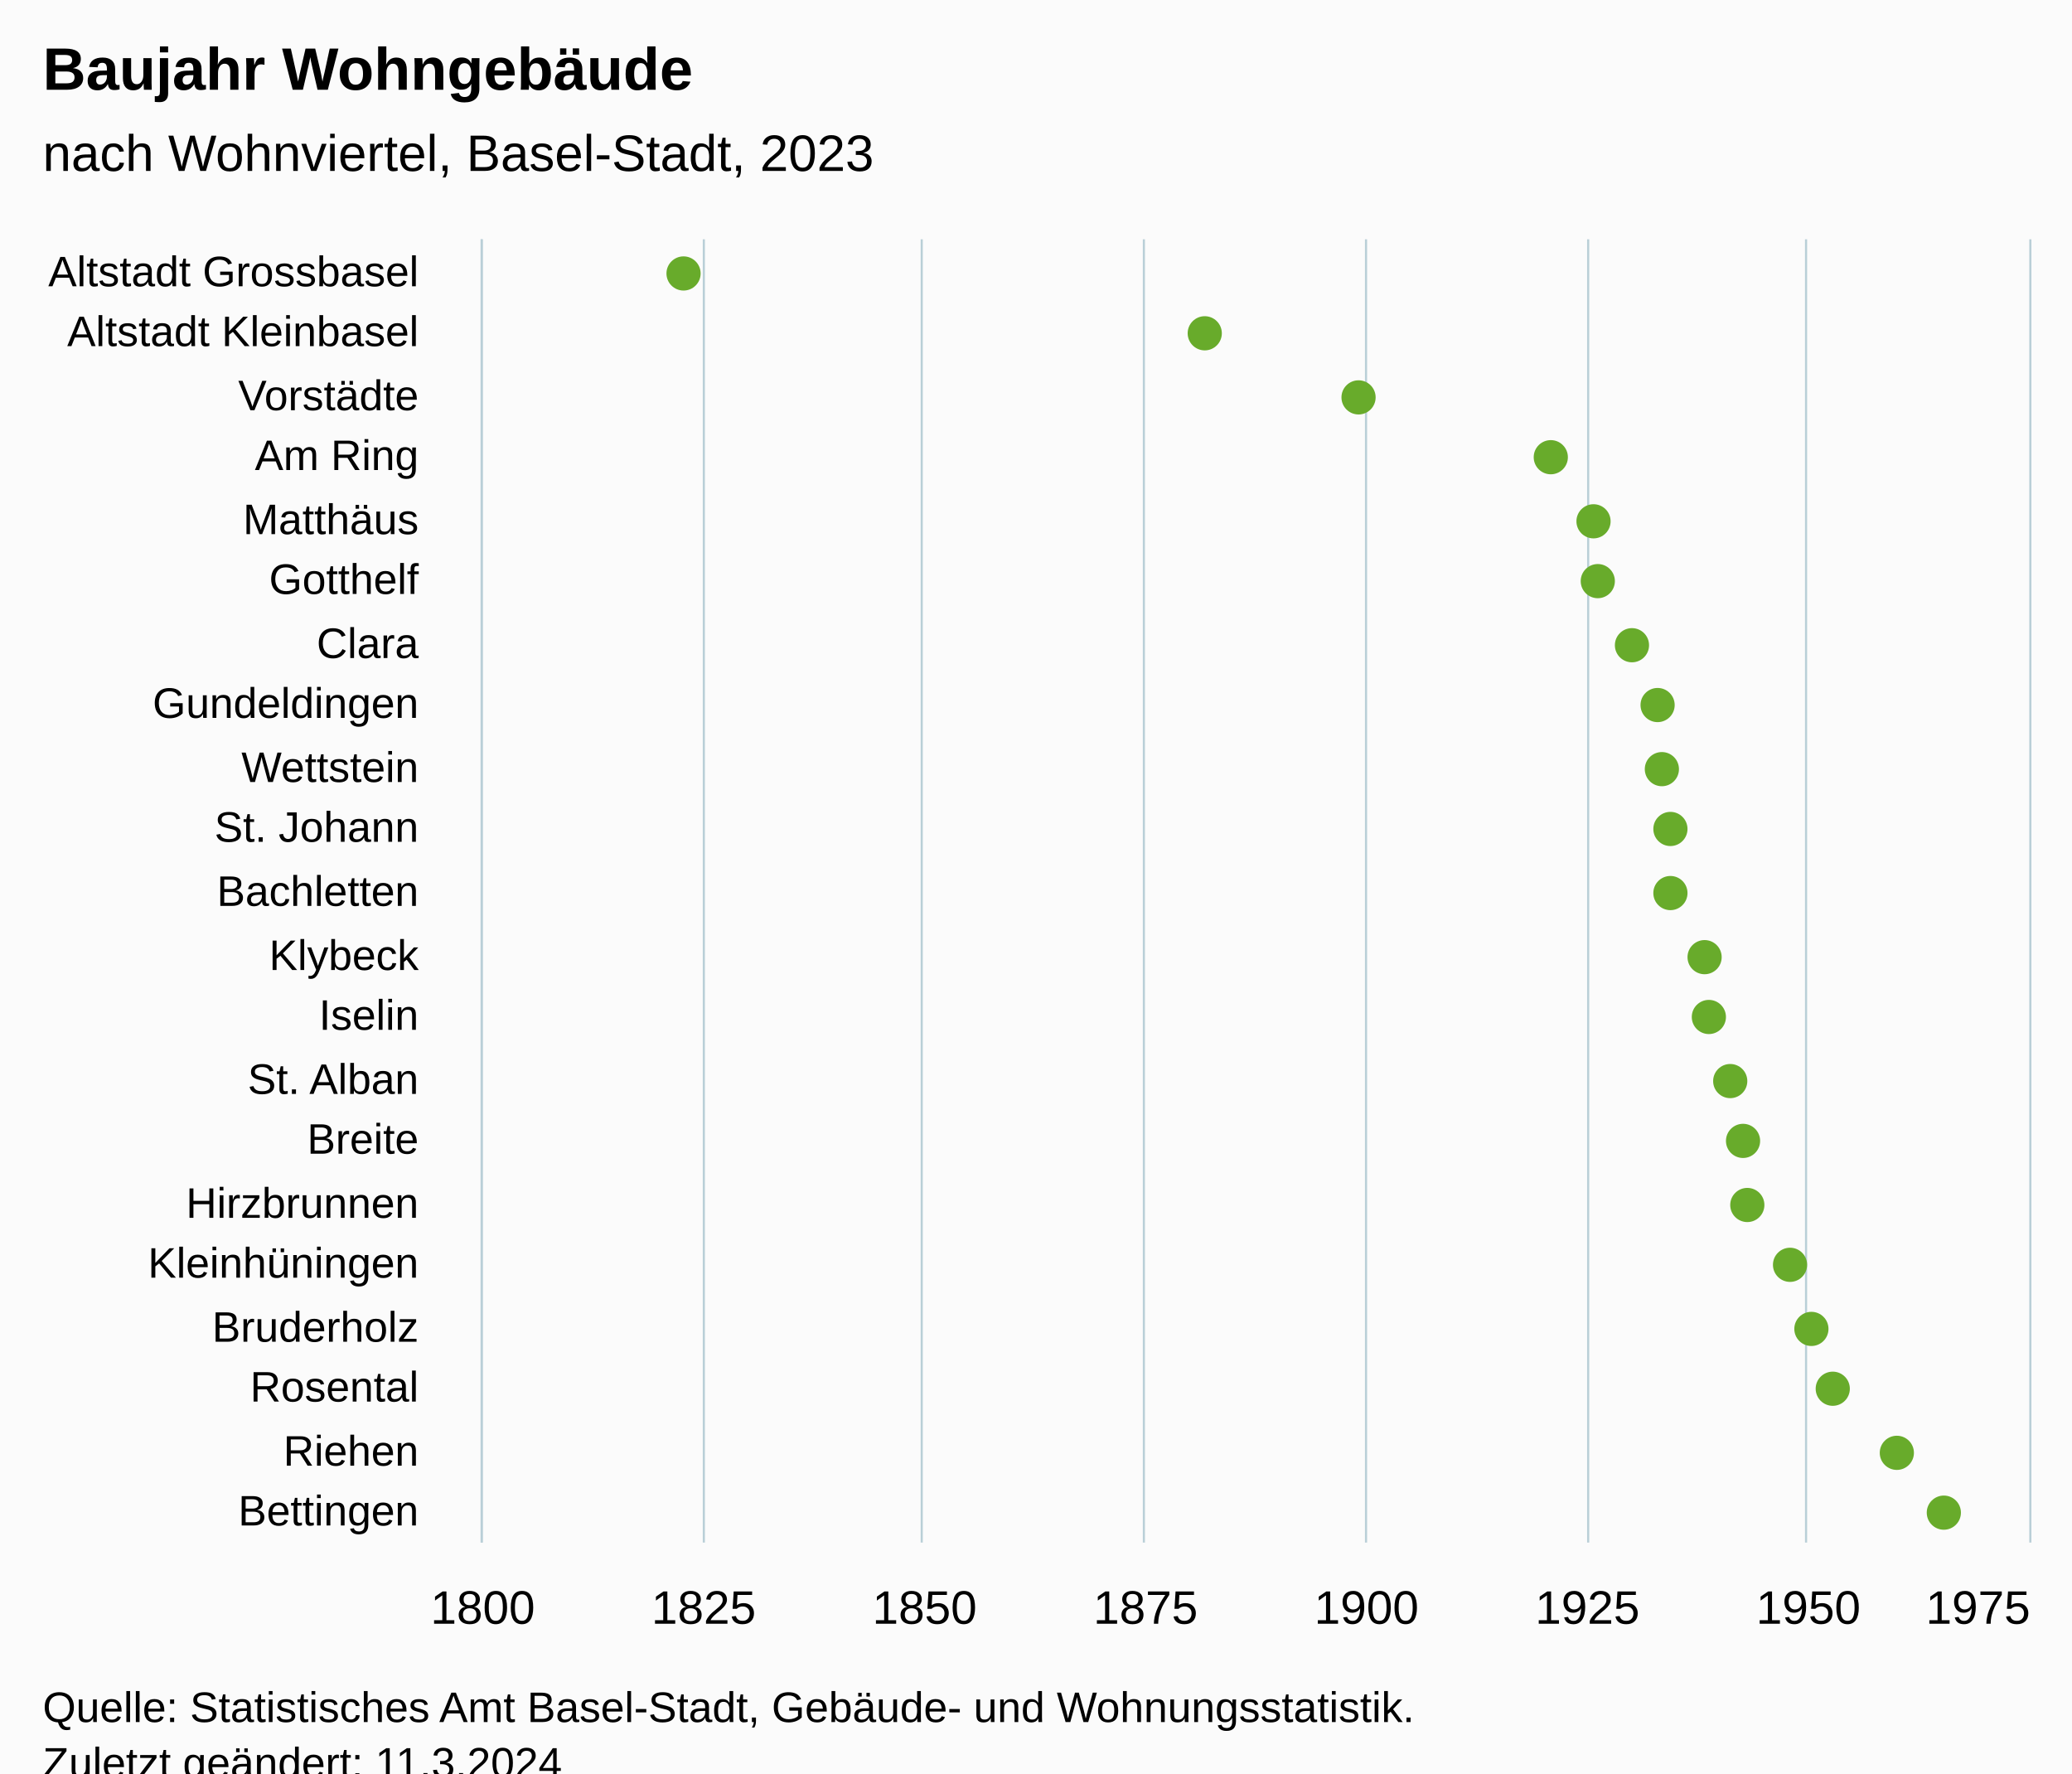
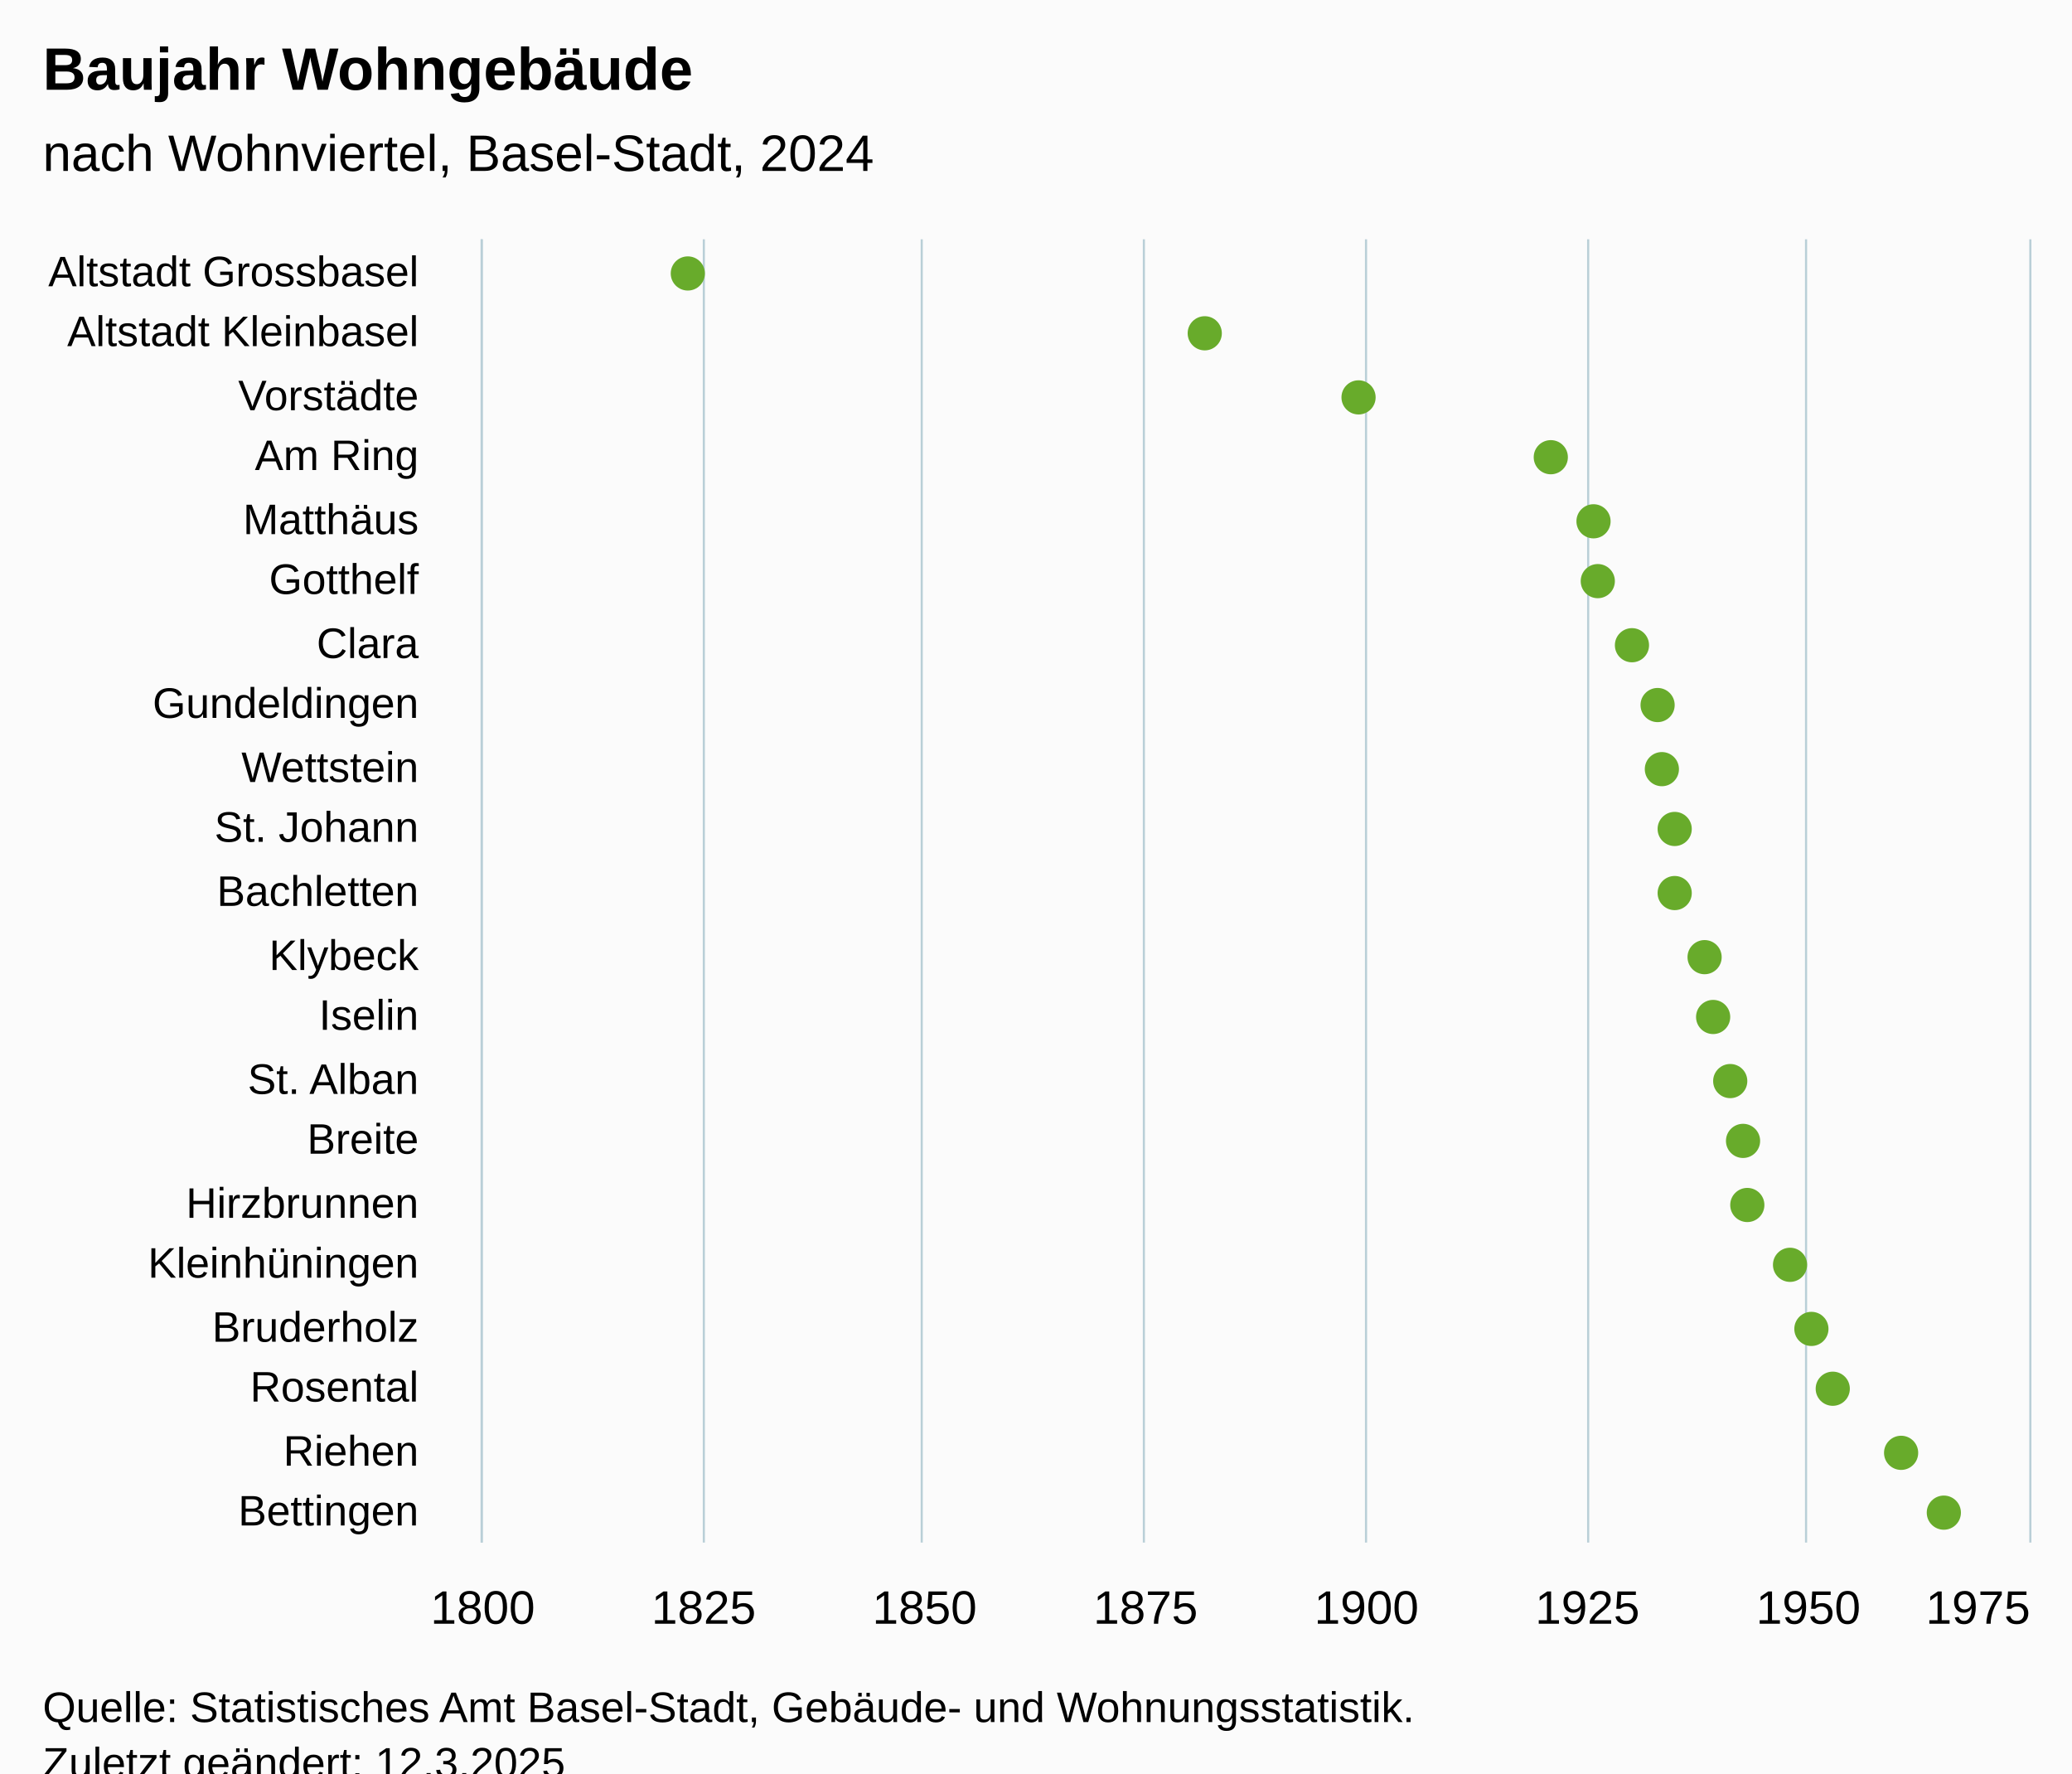
<svg xmlns="http://www.w3.org/2000/svg" version="1.1" class="highcharts-root" style="font-family:Arial;font-size:12px;" viewBox="0 0 485 415">
  <defs>
-     <clipPath id="highcharts-m5e08ah-49-">
+     <clipPath id="highcharts-3zx8wm7-49-">
      <rect x="0" y="0" width="305" height="362" fill="none" />
    </clipPath>
-     <clipPath id="highcharts-m5e08ah-71-">
+     <clipPath id="highcharts-3zx8wm7-71-">
      <rect x="0" y="0" width="305" height="362" fill="none" />
    </clipPath>
-     <clipPath id="highcharts-m5e08ah-93-">
+     <clipPath id="highcharts-3zx8wm7-93-">
      <rect x="113" y="56" width="362" height="305" fill="none" />
    </clipPath>
  </defs>
  <rect fill="#fbfbfb" class="highcharts-background" x="0" y="0" width="485" height="428" rx="0" ry="0" />
  <rect fill="none" class="highcharts-plot-background" x="113" y="56" width="362" height="305" />
  <g class="highcharts-pane-group" data-z-index="0" />
  <g class="highcharts-grid highcharts-xaxis-grid" data-z-index="1">
    <path fill="none" data-z-index="1" class="highcharts-grid-line" d="M 113 71.5 L 475 71.5" opacity="1" />
    <path fill="none" data-z-index="1" class="highcharts-grid-line" d="M 113 85.5 L 475 85.5" opacity="1" />
    <path fill="none" data-z-index="1" class="highcharts-grid-line" d="M 113 100.5 L 475 100.5" opacity="1" />
    <path fill="none" data-z-index="1" class="highcharts-grid-line" d="M 113 114.5 L 475 114.5" opacity="1" />
    <path fill="none" data-z-index="1" class="highcharts-grid-line" d="M 113 129.5 L 475 129.5" opacity="1" />
    <path fill="none" data-z-index="1" class="highcharts-grid-line" d="M 113 143.5 L 475 143.5" opacity="1" />
    <path fill="none" data-z-index="1" class="highcharts-grid-line" d="M 113 158.5 L 475 158.5" opacity="1" />
    <path fill="none" data-z-index="1" class="highcharts-grid-line" d="M 113 172.5 L 475 172.5" opacity="1" />
    <path fill="none" data-z-index="1" class="highcharts-grid-line" d="M 113 187.5 L 475 187.5" opacity="1" />
    <path fill="none" data-z-index="1" class="highcharts-grid-line" d="M 113 201.5 L 475 201.5" opacity="1" />
    <path fill="none" data-z-index="1" class="highcharts-grid-line" d="M 113 216.5 L 475 216.5" opacity="1" />
    <path fill="none" data-z-index="1" class="highcharts-grid-line" d="M 113 230.5 L 475 230.5" opacity="1" />
    <path fill="none" data-z-index="1" class="highcharts-grid-line" d="M 113 245.5 L 475 245.5" opacity="1" />
    <path fill="none" data-z-index="1" class="highcharts-grid-line" d="M 113 259.5 L 475 259.5" opacity="1" />
    <path fill="none" data-z-index="1" class="highcharts-grid-line" d="M 113 274.5 L 475 274.5" opacity="1" />
    <path fill="none" data-z-index="1" class="highcharts-grid-line" d="M 113 288.5 L 475 288.5" opacity="1" />
    <path fill="none" data-z-index="1" class="highcharts-grid-line" d="M 113 303.5 L 475 303.5" opacity="1" />
    <path fill="none" data-z-index="1" class="highcharts-grid-line" d="M 113 317.5 L 475 317.5" opacity="1" />
    <path fill="none" data-z-index="1" class="highcharts-grid-line" d="M 113 332.5 L 475 332.5" opacity="1" />
    <path fill="none" data-z-index="1" class="highcharts-grid-line" d="M 113 346.5 L 475 346.5" opacity="1" />
    <path fill="none" data-z-index="1" class="highcharts-grid-line" d="M 113 361.5 L 475 361.5" opacity="1" />
    <path fill="none" data-z-index="1" class="highcharts-grid-line" d="M 113 56.5 L 475 56.5" opacity="1" />
  </g>
  <g class="highcharts-grid highcharts-yaxis-grid" data-z-index="1">
    <path fill="none" stroke="#B9CFD7" stroke-width="0.5" data-z-index="1" class="highcharts-grid-line" d="M 112.75 56 L 112.75 361" opacity="1" />
    <path fill="none" stroke="#B9CFD7" stroke-width="0.5" data-z-index="1" class="highcharts-grid-line" d="M 164.75 56 L 164.75 361" opacity="1" />
    <path fill="none" stroke="#B9CFD7" stroke-width="0.5" data-z-index="1" class="highcharts-grid-line" d="M 215.75 56 L 215.75 361" opacity="1" />
    <path fill="none" stroke="#B9CFD7" stroke-width="0.5" data-z-index="1" class="highcharts-grid-line" d="M 267.75 56 L 267.75 361" opacity="1" />
    <path fill="none" stroke="#B9CFD7" stroke-width="0.5" data-z-index="1" class="highcharts-grid-line" d="M 319.75 56 L 319.75 361" opacity="1" />
    <path fill="none" stroke="#B9CFD7" stroke-width="0.5" data-z-index="1" class="highcharts-grid-line" d="M 371.75 56 L 371.75 361" opacity="1" />
    <path fill="none" stroke="#B9CFD7" stroke-width="0.5" data-z-index="1" class="highcharts-grid-line" d="M 422.75 56 L 422.75 361" opacity="1" />
    <path fill="none" stroke="#B9CFD7" stroke-width="0.5" data-z-index="1" class="highcharts-grid-line" d="M 475.25 56 L 475.25 361" opacity="1" />
  </g>
  <rect fill="none" class="highcharts-plot-border" data-z-index="1" x="113" y="56" width="362" height="305" />
  <g class="highcharts-axis highcharts-xaxis" data-z-index="2">
    <path fill="none" class="highcharts-axis-line" stroke="#B9CFD7" stroke-width="0.5" data-z-index="7" d="M 112.75 56 L 112.75 361" />
  </g>
  <g class="highcharts-axis highcharts-yaxis" data-z-index="2">
    <path fill="none" class="highcharts-axis-line" data-z-index="7" d="M 113 361 L 475 361" />
  </g>
  <g class="highcharts-series-group" data-z-index="3">
-     <g class="highcharts-series highcharts-series-0 highcharts-scatter-series" data-z-index="0.1" opacity="1" transform="translate(475,361) rotate(90) scale(-1,1) scale(1 1)" clip-path="url(#highcharts-m5e08ah-71-)" />
+     <g class="highcharts-series highcharts-series-0 highcharts-scatter-series" data-z-index="0.1" opacity="1" transform="translate(475,361) rotate(90) scale(-1,1) scale(1 1)" clip-path="url(#highcharts-3zx8wm7-71-)" />
    <g class="highcharts-markers highcharts-series-0 highcharts-scatter-series" data-z-index="0.1" opacity="1" transform="translate(475,361) rotate(90) scale(-1,1) scale(1 1)" clip-path="none">
-       <path fill="#68AB2B" d="M 297 319 A 4 4 0 1 1 297.004 319 Z" opacity="1" class="highcharts-point" />
+       <path fill="#68AB2B" d="M 297 318 A 4 4 0 1 1 297.004 318 Z" opacity="1" class="highcharts-point" />
      <path fill="#68AB2B" d="M 283 197 A 4 4 0 1 1 283.004 197 Z" opacity="1" class="highcharts-point" />
      <path fill="#68AB2B" d="M 268 161 A 4 4 0 1 1 268.004 161 Z" opacity="1" class="highcharts-point" />
      <path fill="#68AB2B" d="M 254 116 A 4 4 0 1 1 254.004 116 Z" opacity="1" class="highcharts-point" />
      <path fill="#68AB2B" d="M 239 106 A 4 4 0 1 1 239.004 106 Z" opacity="1" class="highcharts-point" />
      <path fill="#68AB2B" d="M 225 105 A 4 4 0 1 1 225.004 105 Z" opacity="1" class="highcharts-point" />
      <path fill="#68AB2B" d="M 210 97 A 4 4 0 1 1 210.004 97 Z" opacity="1" class="highcharts-point" />
      <path fill="#68AB2B" d="M 196 91 A 4 4 0 1 1 196.004 91 Z" opacity="1" class="highcharts-point" />
      <path fill="#68AB2B" d="M 181 90 A 4 4 0 1 1 181.004 90 Z" opacity="1" class="highcharts-point" />
-       <path fill="#68AB2B" d="M 167 88 A 4 4 0 1 1 167.004 88 Z" opacity="1" class="highcharts-point" />
-       <path fill="#68AB2B" d="M 152 88 A 4 4 0 1 1 152.004 88 Z" opacity="1" class="highcharts-point" />
+       <path fill="#68AB2B" d="M 167 87 A 4 4 0 1 1 167.004 87 Z" opacity="1" class="highcharts-point" />
+       <path fill="#68AB2B" d="M 152 87 A 4 4 0 1 1 152.004 87 Z" opacity="1" class="highcharts-point" />
      <path fill="#68AB2B" d="M 137 80 A 4 4 0 1 1 137.004 80 Z" opacity="1" class="highcharts-point" />
-       <path fill="#68AB2B" d="M 123 79 A 4 4 0 1 1 123.004 79 Z" opacity="1" class="highcharts-point" />
+       <path fill="#68AB2B" d="M 123 78 A 4 4 0 1 1 123.004 78 Z" opacity="1" class="highcharts-point" />
      <path fill="#68AB2B" d="M 108 74 A 4 4 0 1 1 108.004 74 Z" opacity="1" class="highcharts-point" />
      <path fill="#68AB2B" d="M 94 71 A 4 4 0 1 1 94.004 71 Z" opacity="1" class="highcharts-point" />
      <path fill="#68AB2B" d="M 79 70 A 4 4 0 1 1 79.004 70 Z" opacity="1" class="highcharts-point" />
      <path fill="#68AB2B" d="M 65 60 A 4 4 0 1 1 65.004 60 Z" opacity="1" class="highcharts-point" />
      <path fill="#68AB2B" d="M 50 55 A 4 4 0 1 1 50.004 55 Z" opacity="1" class="highcharts-point" />
      <path fill="#68AB2B" d="M 36 50 A 4 4 0 1 1 36.004 50 Z" opacity="1" class="highcharts-point" />
-       <path fill="#68AB2B" d="M 21 35 A 4 4 0 1 1 21.004 35 Z" opacity="1" class="highcharts-point" />
+       <path fill="#68AB2B" d="M 21 34 A 4 4 0 1 1 21.004 34 Z" opacity="1" class="highcharts-point" />
      <path fill="#68AB2B" d="M 7 24 A 4 4 0 1 1 7.004 24 Z" opacity="1" class="highcharts-point" />
    </g>
-     <g class="highcharts-series highcharts-series-1 highcharts-scatter-series highcharts-color-0" visibility="hidden" data-z-index="0.1" opacity="1" transform="translate(475,361) rotate(90) scale(-1,1) scale(1 1)" clip-path="url(#highcharts-m5e08ah-71-)" />
+     <g class="highcharts-series highcharts-series-1 highcharts-scatter-series highcharts-color-0" visibility="hidden" data-z-index="0.1" opacity="1" transform="translate(475,361) rotate(90) scale(-1,1) scale(1 1)" clip-path="url(#highcharts-3zx8wm7-71-)" />
    <g class="highcharts-markers highcharts-series-1 highcharts-scatter-series highcharts-color-0" visibility="hidden" data-z-index="0.1" opacity="1" transform="translate(475,361) rotate(90) scale(-1,1) scale(1 1)" clip-path="none" />
  </g>
  <text x="10" text-anchor="start" class="highcharts-title" data-z-index="4" style="color:#000000;font-size:14px;font-weight:bold;font-family:Arial;fill:#000000;" y="21">
    <tspan>Baujahr Wohngebäude</tspan>
  </text>
  <text x="10" text-anchor="start" class="highcharts-subtitle" data-z-index="4" style="color:#000000;font-size:12px;font-weight:normal;font-family:Arial;fill:#000000;" y="40">
-     <tspan>nach Wohnviertel, Basel-Stadt, 2023</tspan>
+     <tspan>nach Wohnviertel, Basel-Stadt, 2024</tspan>
  </text>
  <text x="10" text-anchor="start" class="highcharts-caption" data-z-index="4" style="color:#666666;fill:#666666;" y="395" />
  <g class="highcharts-axis-labels highcharts-xaxis-labels" data-z-index="7">
    <text x="98" style="color:#000000;cursor:default;font-size:10px;fill:#000000;" text-anchor="end" transform="translate(0,0)" y="67" opacity="1">
      <tspan>Altstadt Grossbasel</tspan>
    </text>
    <text x="98" style="color:#000000;cursor:default;font-size:10px;fill:#000000;" text-anchor="end" transform="translate(0,0)" y="81" opacity="1">
      <tspan>Altstadt Kleinbasel</tspan>
    </text>
    <text x="98" style="color:#000000;cursor:default;font-size:10px;fill:#000000;" text-anchor="end" transform="translate(0,0)" y="96" opacity="1">Vorstädte</text>
    <text x="98" style="color:#000000;cursor:default;font-size:10px;fill:#000000;" text-anchor="end" transform="translate(0,0)" y="110" opacity="1">
      <tspan>Am Ring</tspan>
    </text>
    <text x="98" style="color:#000000;cursor:default;font-size:10px;fill:#000000;" text-anchor="end" transform="translate(0,0)" y="125" opacity="1">Matthäus</text>
    <text x="98" style="color:#000000;cursor:default;font-size:10px;fill:#000000;" text-anchor="end" transform="translate(0,0)" y="139" opacity="1">Gotthelf</text>
    <text x="98" style="color:#000000;cursor:default;font-size:10px;fill:#000000;" text-anchor="end" transform="translate(0,0)" y="154" opacity="1">Clara</text>
    <text x="98" style="color:#000000;cursor:default;font-size:10px;fill:#000000;" text-anchor="end" transform="translate(0,0)" y="168" opacity="1">Gundeldingen</text>
    <text x="98" style="color:#000000;cursor:default;font-size:10px;fill:#000000;" text-anchor="end" transform="translate(0,0)" y="183" opacity="1">Wettstein</text>
    <text x="98" style="color:#000000;cursor:default;font-size:10px;fill:#000000;" text-anchor="end" transform="translate(0,0)" y="197" opacity="1">
      <tspan>St. Johann</tspan>
    </text>
    <text x="98" style="color:#000000;cursor:default;font-size:10px;fill:#000000;" text-anchor="end" transform="translate(0,0)" y="212" opacity="1">Bachletten</text>
    <text x="98" style="color:#000000;cursor:default;font-size:10px;fill:#000000;" text-anchor="end" transform="translate(0,0)" y="227" opacity="1">Klybeck</text>
    <text x="98" style="color:#000000;cursor:default;font-size:10px;fill:#000000;" text-anchor="end" transform="translate(0,0)" y="241" opacity="1">Iselin</text>
    <text x="98" style="color:#000000;cursor:default;font-size:10px;fill:#000000;" text-anchor="end" transform="translate(0,0)" y="256" opacity="1">
      <tspan>St. Alban</tspan>
    </text>
    <text x="98" style="color:#000000;cursor:default;font-size:10px;fill:#000000;" text-anchor="end" transform="translate(0,0)" y="270" opacity="1">Breite</text>
    <text x="98" style="color:#000000;cursor:default;font-size:10px;fill:#000000;" text-anchor="end" transform="translate(0,0)" y="285" opacity="1">Hirzbrunnen</text>
    <text x="98" style="color:#000000;cursor:default;font-size:10px;fill:#000000;" text-anchor="end" transform="translate(0,0)" y="299" opacity="1">Kleinhüningen</text>
    <text x="98" style="color:#000000;cursor:default;font-size:10px;fill:#000000;" text-anchor="end" transform="translate(0,0)" y="314" opacity="1">Bruderholz</text>
    <text x="98" style="color:#000000;cursor:default;font-size:10px;fill:#000000;" text-anchor="end" transform="translate(0,0)" y="328" opacity="1">Rosental</text>
    <text x="98" style="color:#000000;cursor:default;font-size:10px;fill:#000000;" text-anchor="end" transform="translate(0,0)" y="343" opacity="1">Riehen</text>
    <text x="98" style="color:#000000;cursor:default;font-size:10px;fill:#000000;" text-anchor="end" transform="translate(0,0)" y="357" opacity="1">Bettingen</text>
  </g>
  <g class="highcharts-axis-labels highcharts-yaxis-labels" data-z-index="7">
    <text x="113" style="color:#000000;cursor:default;font-size:11px;fill:#000000;" text-anchor="middle" transform="translate(0,0)" y="380" opacity="1">1800</text>
    <text x="164.714" style="color:#000000;cursor:default;font-size:11px;fill:#000000;" text-anchor="middle" transform="translate(0,0)" y="380" opacity="1">1825</text>
    <text x="216.429" style="color:#000000;cursor:default;font-size:11px;fill:#000000;" text-anchor="middle" transform="translate(0,0)" y="380" opacity="1">1850</text>
    <text x="268.143" style="color:#000000;cursor:default;font-size:11px;fill:#000000;" text-anchor="middle" transform="translate(0,0)" y="380" opacity="1">1875</text>
    <text x="319.857" style="color:#000000;cursor:default;font-size:11px;fill:#000000;" text-anchor="middle" transform="translate(0,0)" y="380" opacity="1">1900</text>
    <text x="371.571" style="color:#000000;cursor:default;font-size:11px;fill:#000000;" text-anchor="middle" transform="translate(0,0)" y="380" opacity="1">1925</text>
    <text x="423.286" style="color:#000000;cursor:default;font-size:11px;fill:#000000;" text-anchor="middle" transform="translate(0,0)" y="380" opacity="1">1950</text>
    <text x="463" style="color:#000000;cursor:default;font-size:11px;fill:#000000;" text-anchor="middle" transform="translate(0,0)" y="380" opacity="1">1975</text>
  </g>
  <text x="10" class="highcharts-credits" text-anchor="start" data-z-index="8" style="cursor:default;color:#000000;font-size:10px;fill:#000000;" y="403">
    <tspan>Quelle: Statistisches Amt Basel-Stadt, Gebäude- und Wohnungsstatistik.</tspan>
-     <tspan x="10" dy="13">Zuletzt geändert: 11.3.2024</tspan>
+     <tspan x="10" dy="13">Zuletzt geändert: 12.3.2025</tspan>
  </text>
-   <g class="highcharts-control-points" data-z-index="99" clip-path="url(#highcharts-m5e08ah-93-)" />
+   <g class="highcharts-control-points" data-z-index="99" clip-path="url(#highcharts-3zx8wm7-93-)" />
</svg>
